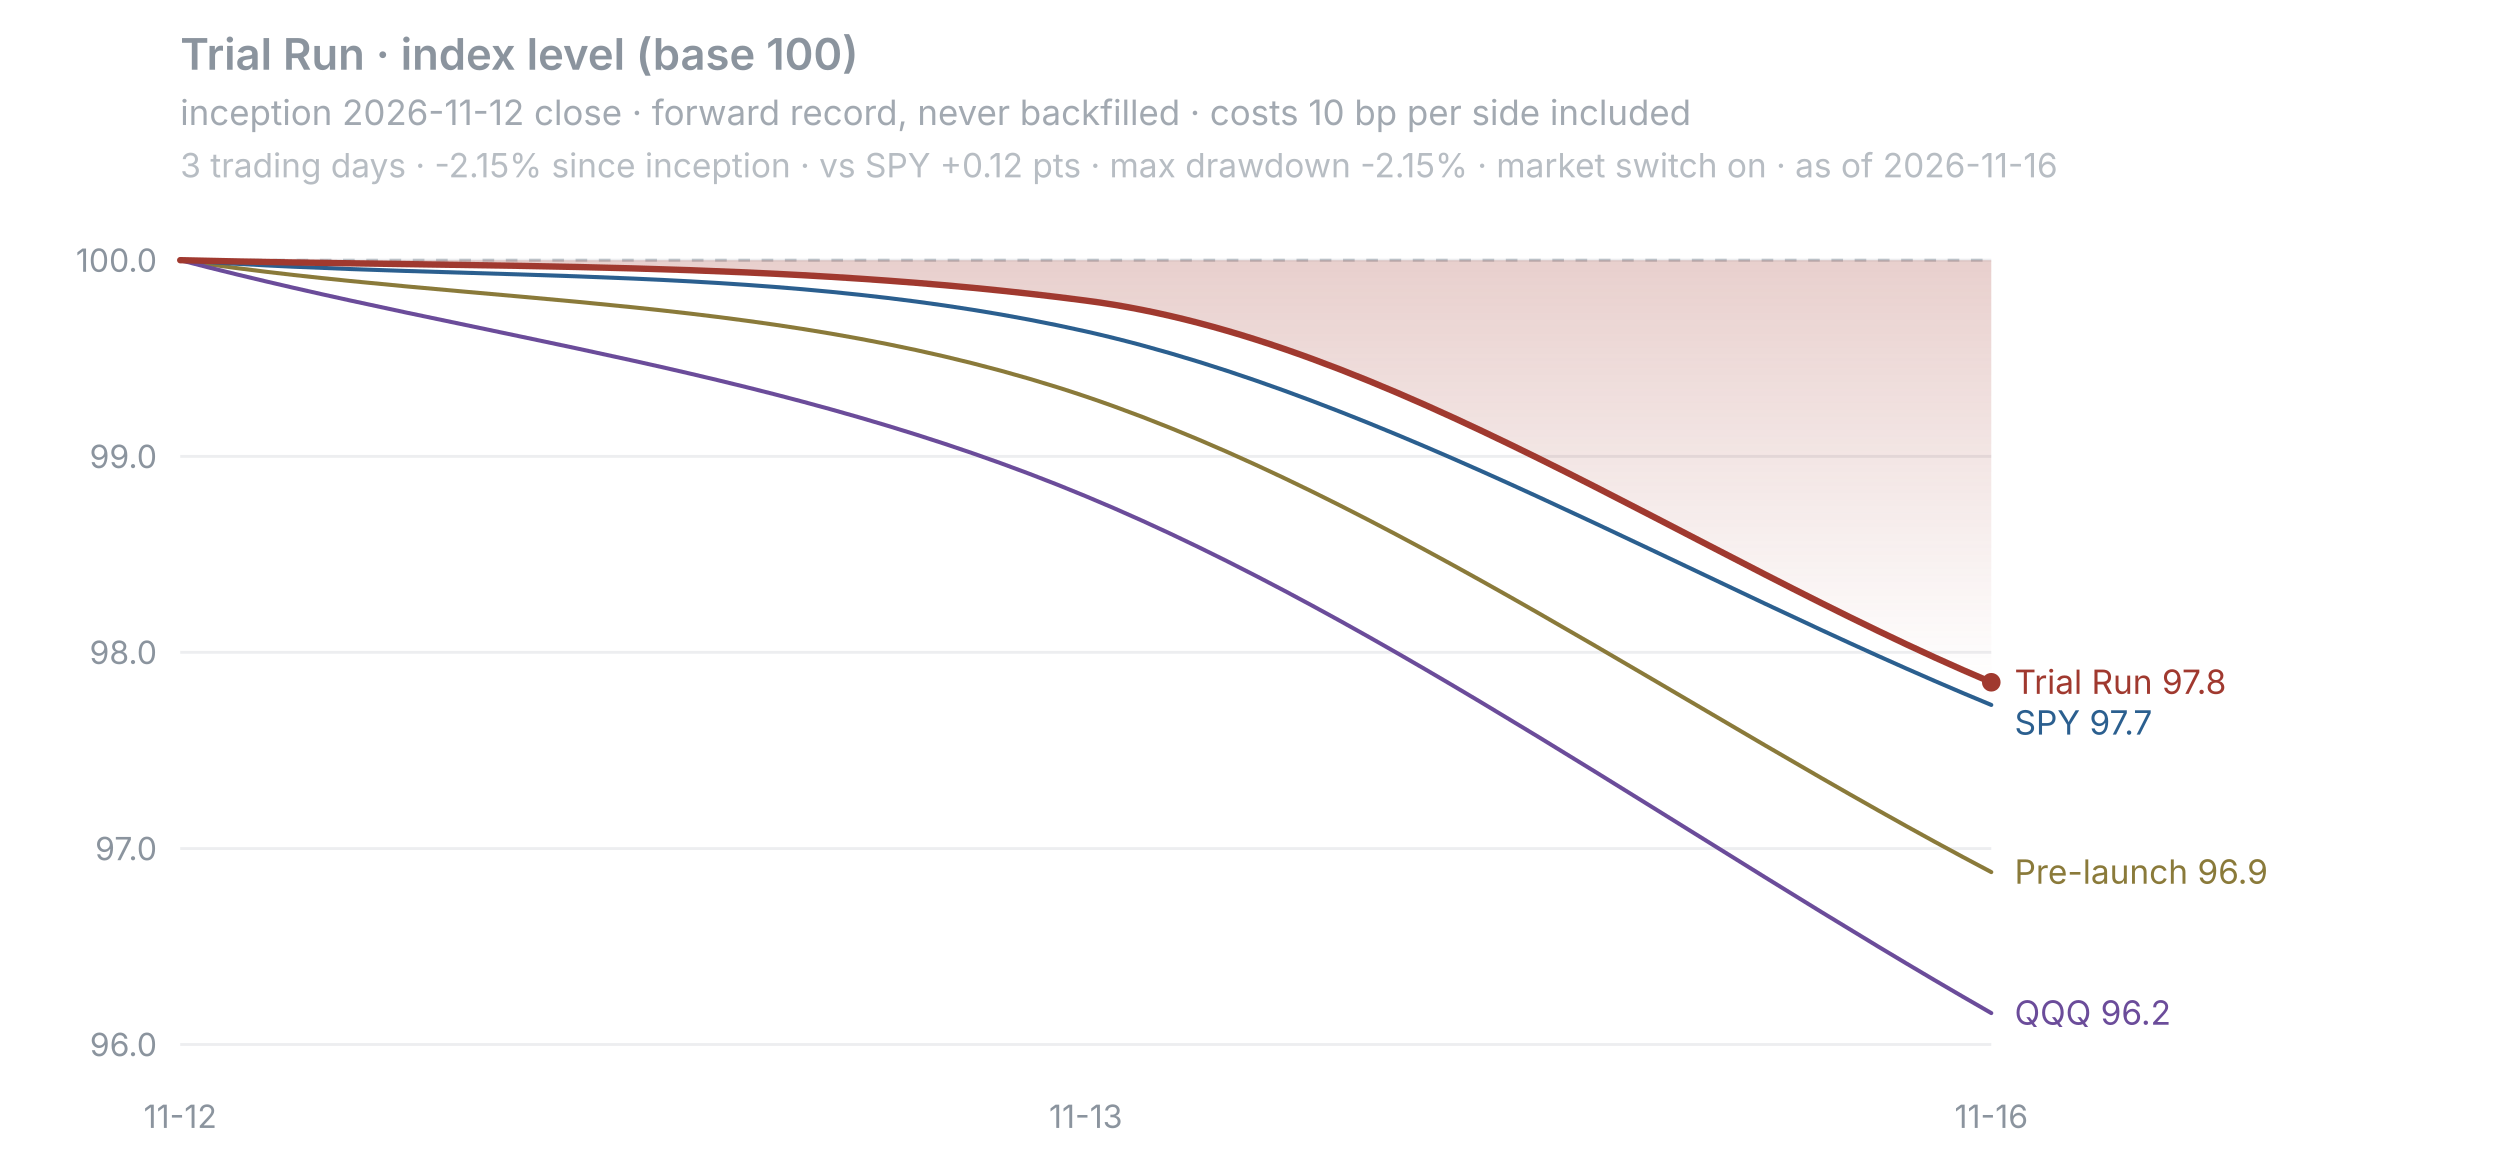
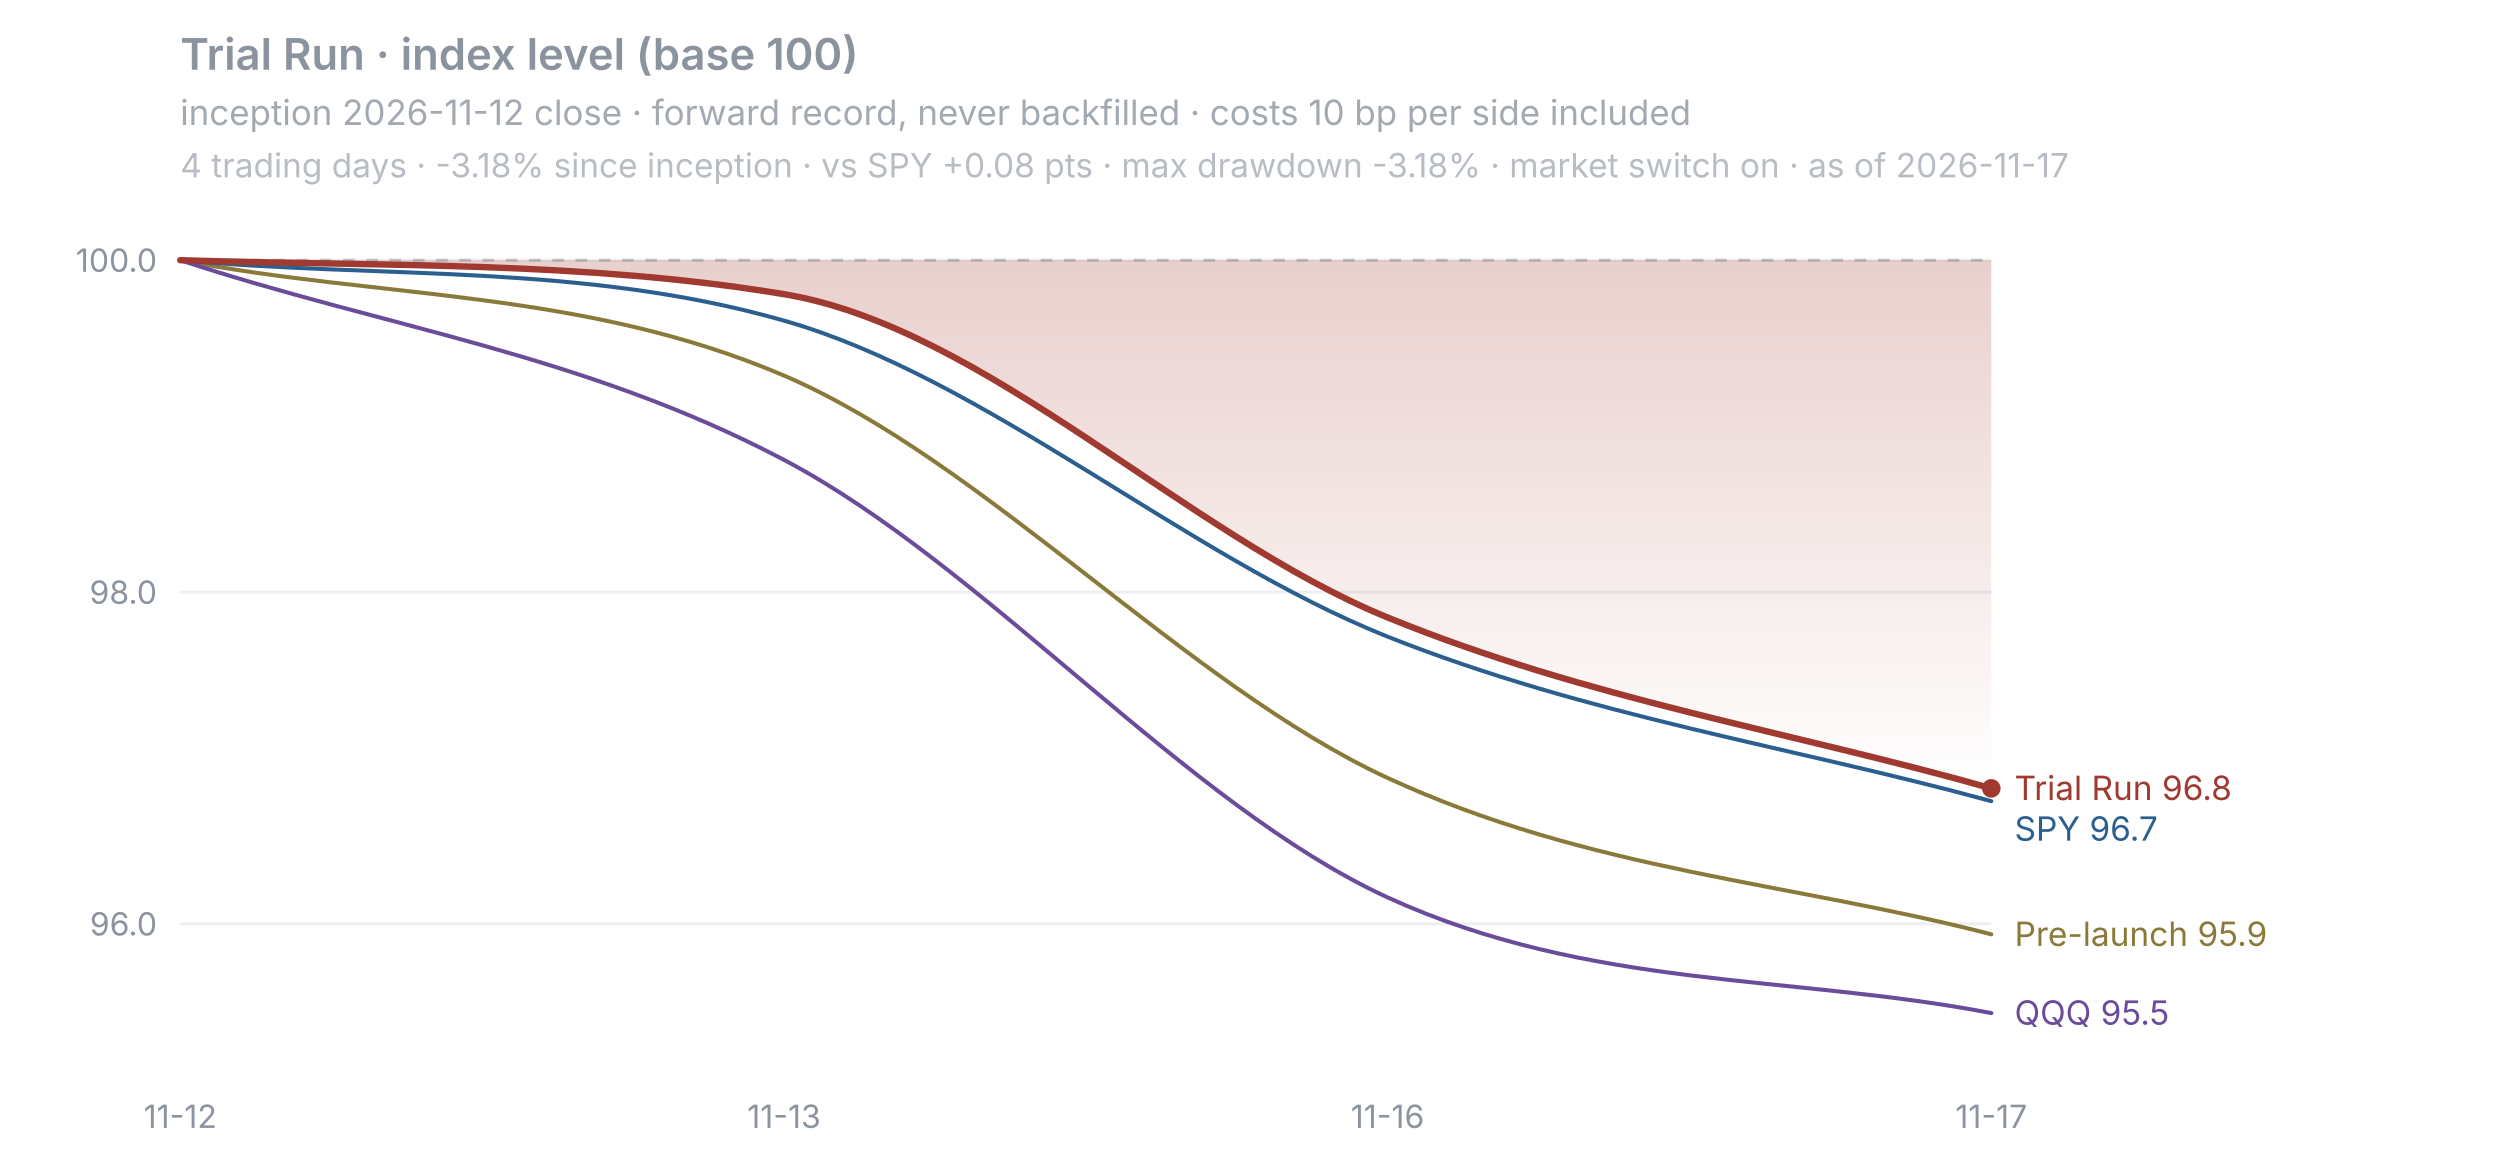
<svg xmlns="http://www.w3.org/2000/svg" viewBox="0 0 860 400" font-family="ui-sans-serif,system-ui,-apple-system,sans-serif">
  <text x="62" y="24" font-size="15" font-weight="600" fill="#8b949e">Trial Run · index level (base 100)</text>
  <text x="62" y="43" font-size="12" fill="#8b949e" opacity="0.8">inception 2026-11-12 close · forward record, never backfilled · costs 10 bp per side included</text>
-   <text x="62" y="61" font-size="11.5" fill="#8b949e" opacity="0.62">3 trading days · -2.15% since inception · vs SPY +0.12 pts · max drawdown -2.15% · market switch on · as of 2026-11-16</text>
-   <line x1="62" y1="359.3" x2="685" y2="359.3" stroke="#8b949e" stroke-opacity="0.16" />
-   <text x="54" y="363.3" font-size="11" fill="#8b949e" text-anchor="end">96.0</text>
-   <line x1="62" y1="291.9" x2="685" y2="291.9" stroke="#8b949e" stroke-opacity="0.16" />
-   <text x="54" y="295.9" font-size="11" fill="#8b949e" text-anchor="end">97.0</text>
-   <line x1="62" y1="224.4" x2="685" y2="224.4" stroke="#8b949e" stroke-opacity="0.16" />
-   <text x="54" y="228.4" font-size="11" fill="#8b949e" text-anchor="end">98.0</text>
-   <line x1="62" y1="157.0" x2="685" y2="157.0" stroke="#8b949e" stroke-opacity="0.16" />
-   <text x="54" y="161.0" font-size="11" fill="#8b949e" text-anchor="end">99.0</text>
+   <text x="62" y="61" font-size="11.5" fill="#8b949e" opacity="0.62">4 trading days · -3.18% since inception · vs SPY +0.08 pts · max drawdown -3.18% · market switch on · as of 2026-11-17</text>
+   <line x1="62" y1="317.8" x2="685" y2="317.8" stroke="#8b949e" stroke-opacity="0.16" />
+   <text x="54" y="321.8" font-size="11" fill="#8b949e" text-anchor="end">96.0</text>
+   <line x1="62" y1="203.7" x2="685" y2="203.7" stroke="#8b949e" stroke-opacity="0.16" />
+   <text x="54" y="207.7" font-size="11" fill="#8b949e" text-anchor="end">98.0</text>
  <line x1="62" y1="89.5" x2="685" y2="89.5" stroke="#8b949e" stroke-opacity="0.16" />
  <text x="54" y="93.5" font-size="11" fill="#8b949e" text-anchor="end">100.0</text>
  <line x1="62" y1="89.5" x2="685" y2="89.5" stroke="#8b949e" stroke-opacity="0.5" stroke-dasharray="4 4" />
  <text x="62.0" y="388" font-size="11" fill="#8b949e" text-anchor="middle">11-12</text>
-   <text x="373.5" y="388" font-size="11" fill="#8b949e" text-anchor="middle">11-13</text>
-   <text x="685.0" y="388" font-size="11" fill="#8b949e" text-anchor="middle">11-16</text>
-   <path d="M62.0,89.5 C165.8,105.2 269.7,101.4 373.5,136.4 C477.3,171.5 581.2,245.5 685.0,300.0" fill="none" stroke="#8a7a3a" stroke-width="1.4" stroke-linejoin="round" stroke-linecap="round" />
-   <path d="M62.0,89.5 C165.8,116.6 269.7,127.5 373.5,170.7 C477.3,213.8 581.2,289.2 685.0,348.5" fill="none" stroke="#6b4c9a" stroke-width="1.4" stroke-linejoin="round" stroke-linecap="round" />
-   <path d="M62.0,89.5 C165.8,97.0 269.7,90.7 373.5,114.0 C477.3,137.4 581.2,199.7 685.0,242.5" fill="none" stroke="#2b5f8f" stroke-width="1.4" stroke-linejoin="round" stroke-linecap="round" />
+   <text x="269.7" y="388" font-size="11" fill="#8b949e" text-anchor="middle">11-13</text>
+   <text x="477.3" y="388" font-size="11" fill="#8b949e" text-anchor="middle">11-16</text>
+   <text x="685.0" y="388" font-size="11" fill="#8b949e" text-anchor="middle">11-17</text>
+   <path d="M62.0,89.5 C131.2,102.8 200.4,99.6 269.7,129.2 C338.9,158.9 408.1,235.6 477.3,267.6 C546.6,299.6 615.8,303.5 685.0,321.4" fill="none" stroke="#8a7a3a" stroke-width="1.4" stroke-linejoin="round" stroke-linecap="round" />
+   <path d="M62.0,89.5 C131.2,112.4 200.4,121.7 269.7,158.2 C338.9,194.7 408.1,276.9 477.3,308.7 C546.6,340.4 615.8,335.2 685.0,348.5" fill="none" stroke="#6b4c9a" stroke-width="1.4" stroke-linejoin="round" stroke-linecap="round" />
+   <path d="M62.0,89.5 C131.2,95.9 200.4,90.5 269.7,110.3 C338.9,130.0 408.1,191.4 477.3,219.0 C546.6,246.5 615.8,256.7 685.0,275.6" fill="none" stroke="#2b5f8f" stroke-width="1.4" stroke-linejoin="round" stroke-linecap="round" />
  <defs>
    <linearGradient id="gTrialRuninde" x1="0" y1="0" x2="0" y2="1">
      <stop offset="0" stop-color="#a0392f" stop-opacity="0.24" />
      <stop offset="1" stop-color="#a0392f" stop-opacity="0" />
    </linearGradient>
  </defs>
-   <path d="M62.0,89.5 C165.8,92.1 269.7,89.8 373.5,103.4 C477.3,116.9 581.2,190.9 685.0,234.7 L685.0,89.536 L62.0,89.536 Z" fill="url(#gTrialRuninde)" stroke="none" />
-   <path d="M62.0,89.5 C165.8,92.1 269.7,89.8 373.5,103.4 C477.3,116.9 581.2,190.9 685.0,234.7" fill="none" stroke="#a0392f" stroke-width="2.2" stroke-linejoin="round" stroke-linecap="round" />
-   <circle cx="685.0" cy="234.7" r="3.2" fill="#a0392f" />
-   <text x="693" y="238.7" font-size="11.5" fill="#a0392f">Trial Run 97.8</text>
-   <text x="693" y="252.7" font-size="11.5" fill="#2b5f8f">SPY 97.7</text>
-   <text x="693" y="304.0" font-size="11.5" fill="#8a7a3a">Pre-launch 96.9</text>
-   <text x="693" y="352.5" font-size="11.5" fill="#6b4c9a">QQQ 96.2</text>
+   <path d="M62.0,89.5 C131.2,91.7 200.4,89.7 269.7,101.2 C338.9,112.7 408.1,184.1 477.3,212.4 C546.6,240.7 615.8,251.6 685.0,271.2 L685.0,89.536 L62.0,89.536 Z" fill="url(#gTrialRuninde)" stroke="none" />
+   <path d="M62.0,89.5 C131.2,91.7 200.4,89.7 269.7,101.2 C338.9,112.7 408.1,184.1 477.3,212.4 C546.6,240.7 615.8,251.6 685.0,271.2" fill="none" stroke="#a0392f" stroke-width="2.2" stroke-linejoin="round" stroke-linecap="round" />
+   <circle cx="685.0" cy="271.2" r="3.2" fill="#a0392f" />
+   <text x="693" y="275.2" font-size="11.5" fill="#a0392f">Trial Run 96.8</text>
+   <text x="693" y="289.2" font-size="11.5" fill="#2b5f8f">SPY 96.7</text>
+   <text x="693" y="325.4" font-size="11.5" fill="#8a7a3a">Pre-launch 95.9</text>
+   <text x="693" y="352.5" font-size="11.5" fill="#6b4c9a">QQQ 95.5</text>
</svg>
